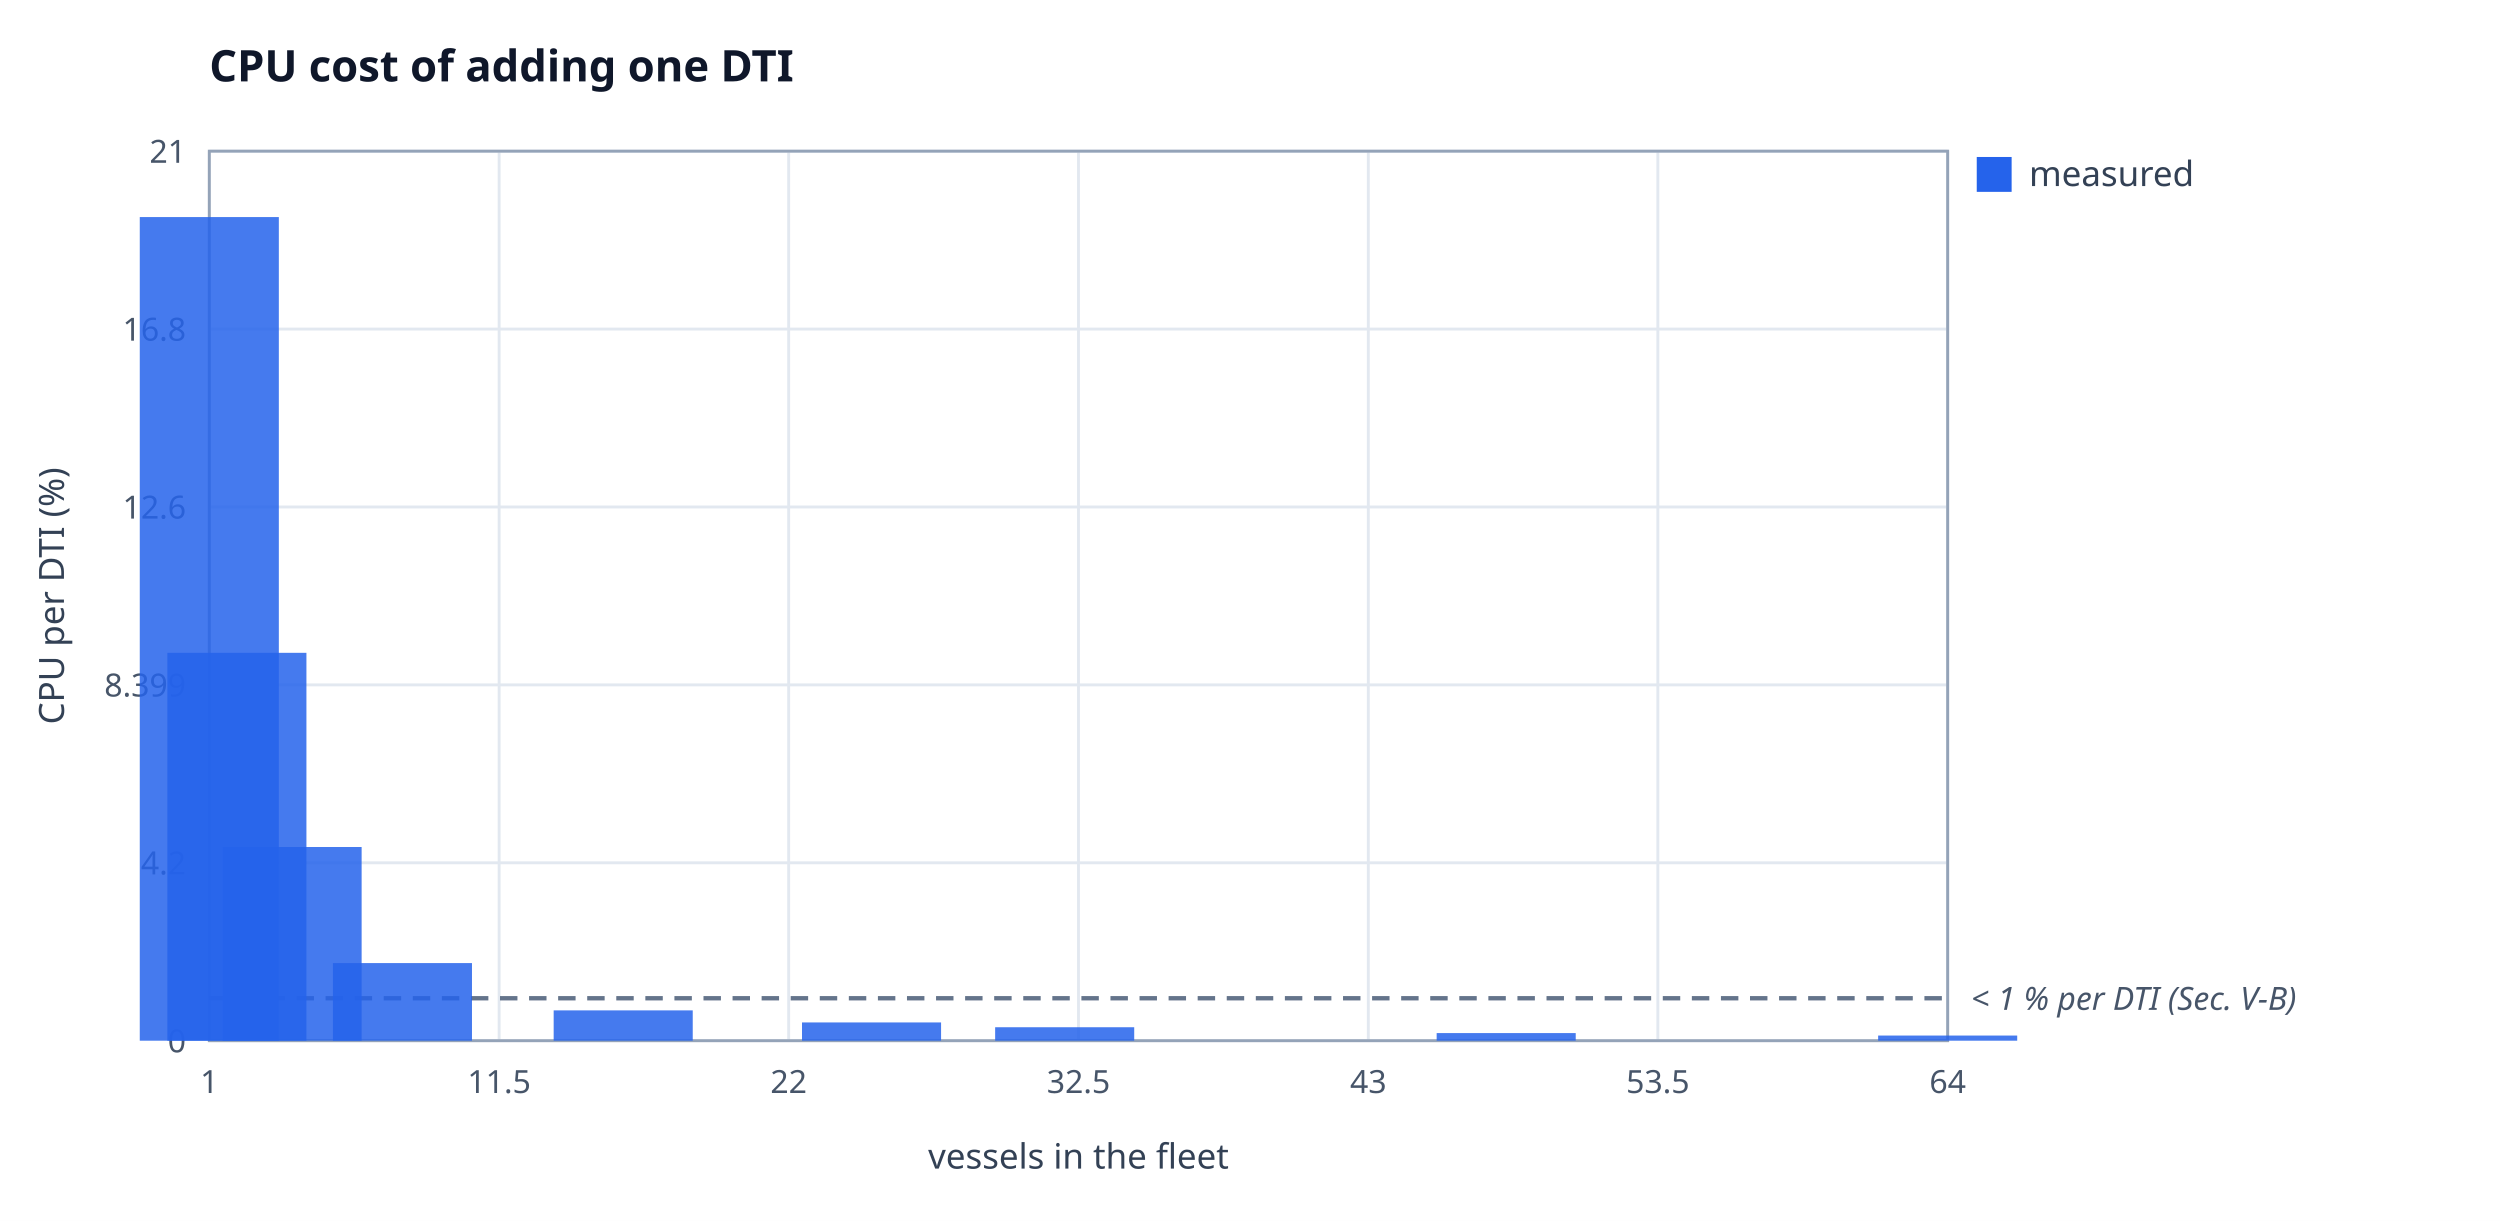
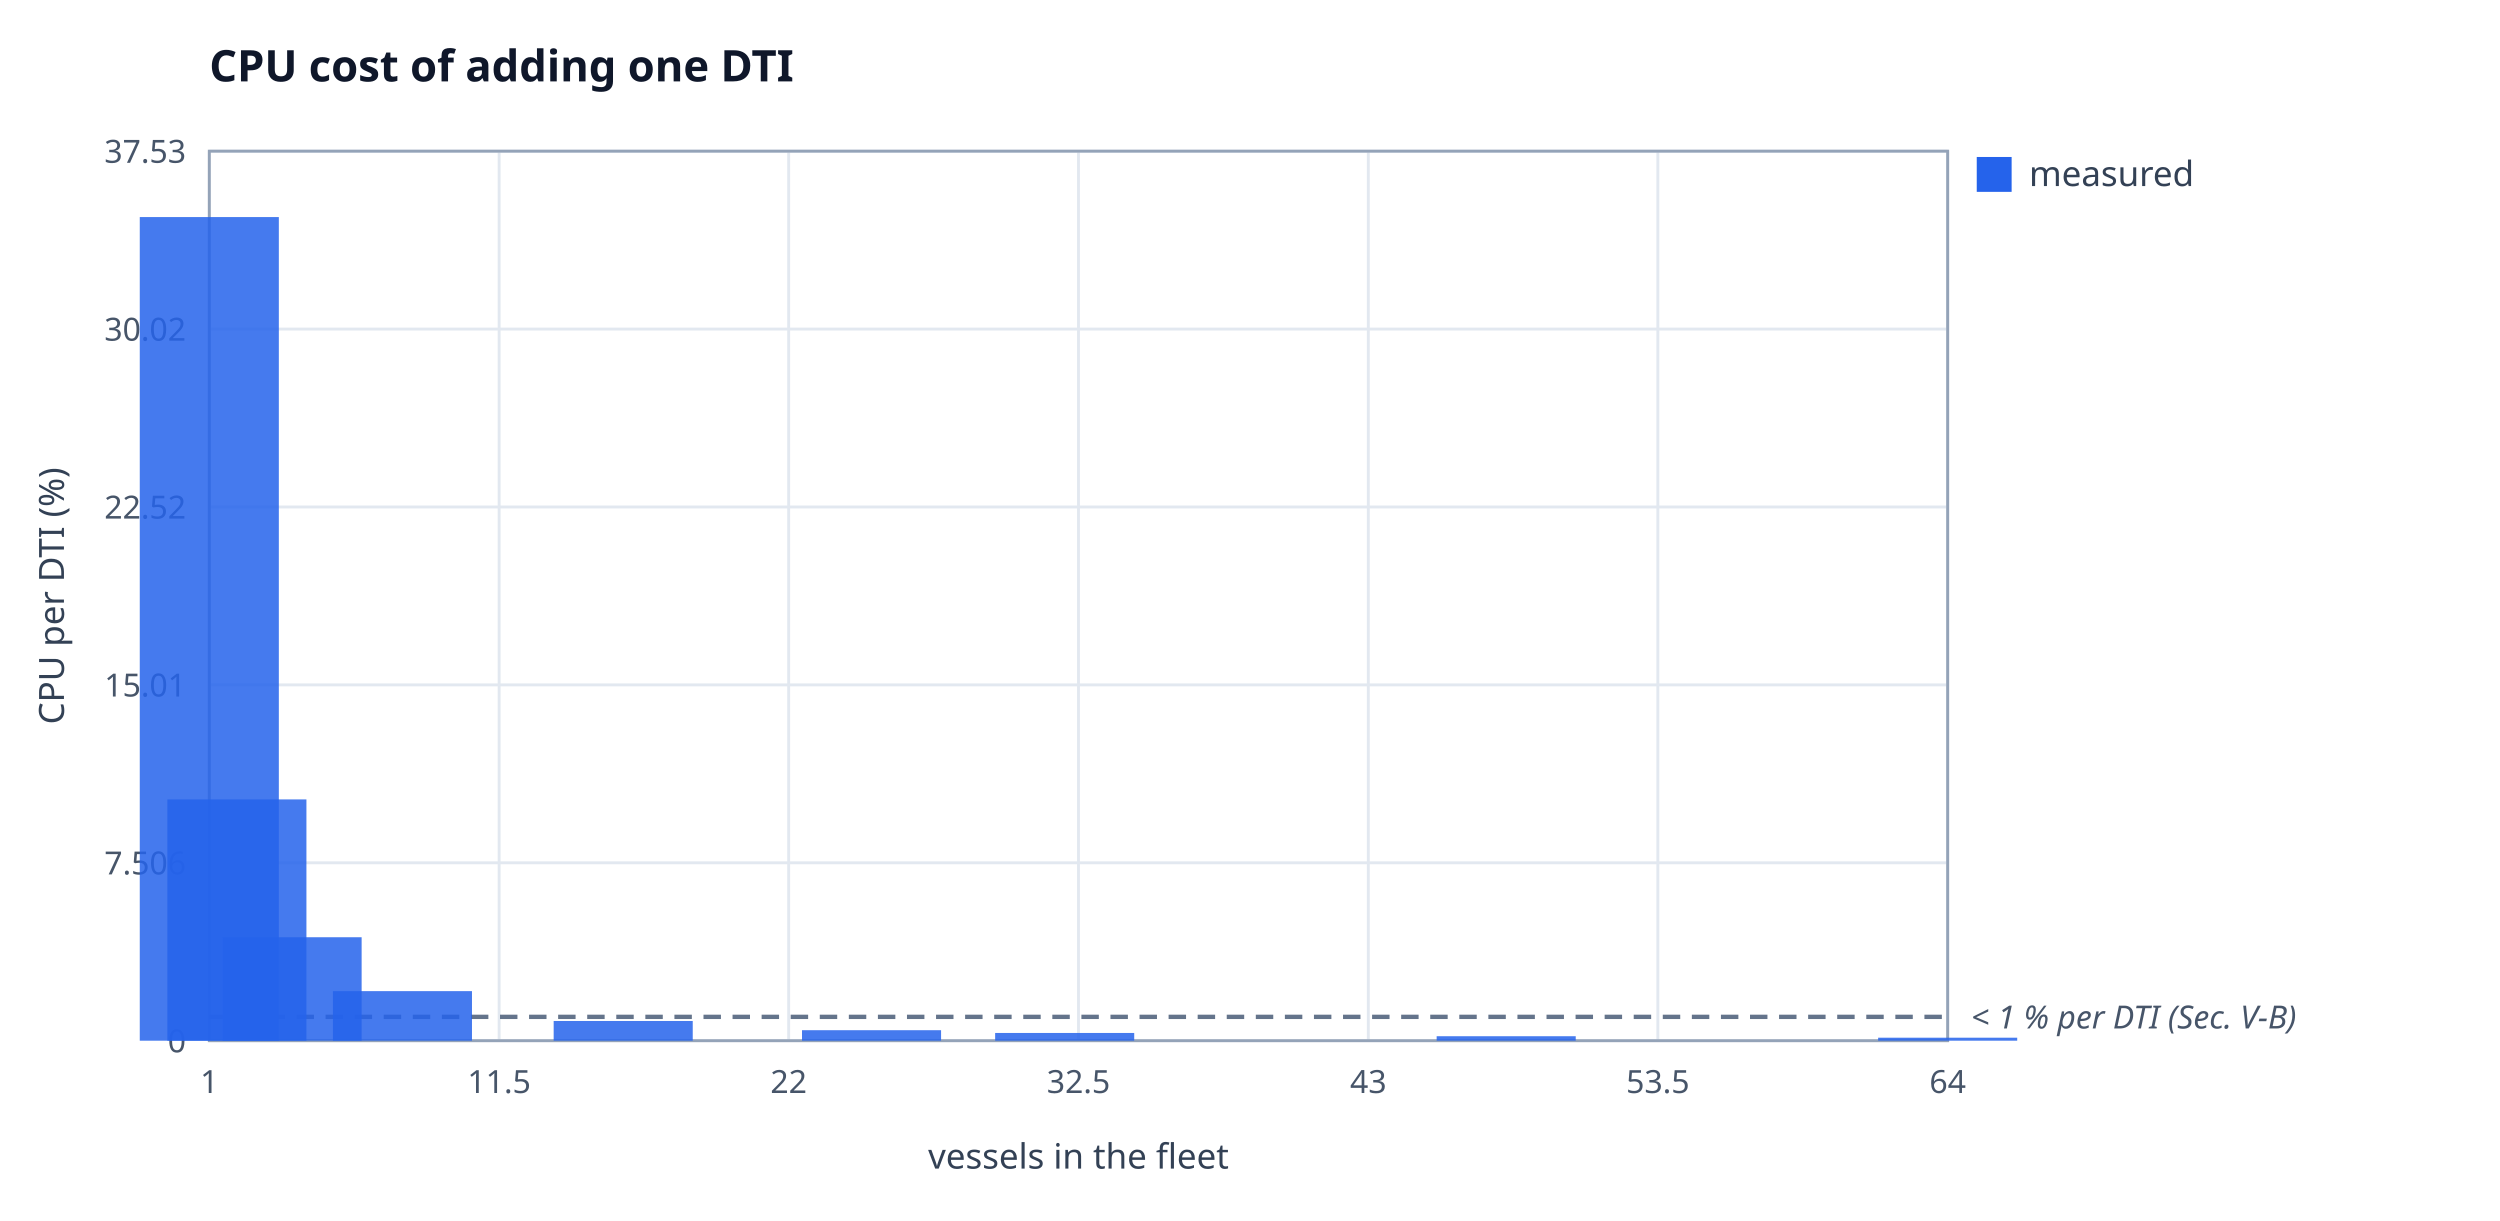
<svg xmlns="http://www.w3.org/2000/svg" viewBox="0 0 860 420" width="860" height="420" role="img" aria-label="CPU cost of adding one DTI">
  <style>
  .bg{fill:#ffffff}
  .frame{stroke:#94a3b8;stroke-width:1;fill:none}
  .grid{stroke:#e2e8f0;stroke-width:1}
  .tick{fill:#475569;font:11px sans-serif}
  .axis{fill:#334155;font:12px sans-serif}
  .title{fill:#0f172a;font:bold 15px sans-serif}
  .rule{stroke:#64748b;stroke-width:1.5;stroke-dasharray:6 4}
  .rulelab{fill:#475569;font:italic 11px sans-serif}
  .legend{fill:#334155;font:12px sans-serif}
  @media (prefers-color-scheme: dark){
    .bg{fill:#0b1120}
    .frame{stroke:#475569}
    .grid{stroke:#1e293b}
    .tick{fill:#94a3b8}
    .axis{fill:#cbd5e1}
    .title{fill:#f1f5f9}
    .rule{stroke:#94a3b8}
    .rulelab{fill:#94a3b8}
    .legend{fill:#cbd5e1}
  }
</style>
  <rect class="bg" x="0" y="0" width="860" height="420" />
  <text class="title" x="72.0" y="28">CPU cost of adding one DTI</text>
  <line class="grid" x1="72.0" y1="358.0" x2="670.0" y2="358.0" />
  <text class="tick" x="64.0" y="362.0" text-anchor="end">0</text>
  <line class="grid" x1="72.0" y1="296.8" x2="670.0" y2="296.8" />
-   <text class="tick" x="64.0" y="300.8" text-anchor="end">4.2</text>
+   <text class="tick" x="64.0" y="300.8" text-anchor="end">7.506</text>
  <line class="grid" x1="72.0" y1="235.6" x2="670.0" y2="235.6" />
-   <text class="tick" x="64.0" y="239.6" text-anchor="end">8.399</text>
+   <text class="tick" x="64.0" y="239.6" text-anchor="end">15.01</text>
  <line class="grid" x1="72.0" y1="174.4" x2="670.0" y2="174.4" />
-   <text class="tick" x="64.0" y="178.4" text-anchor="end">12.6</text>
+   <text class="tick" x="64.0" y="178.4" text-anchor="end">22.52</text>
  <line class="grid" x1="72.0" y1="113.2" x2="670.0" y2="113.2" />
-   <text class="tick" x="64.0" y="117.2" text-anchor="end">16.8</text>
+   <text class="tick" x="64.0" y="117.2" text-anchor="end">30.02</text>
  <line class="grid" x1="72.0" y1="52.0" x2="670.0" y2="52.0" />
-   <text class="tick" x="64.0" y="56.0" text-anchor="end">21</text>
+   <text class="tick" x="64.0" y="56.0" text-anchor="end">37.53</text>
  <line class="grid" x1="72.0" y1="52.0" x2="72.0" y2="358.0" />
  <text class="tick" x="72.0" y="376.0" text-anchor="middle">1</text>
  <line class="grid" x1="171.7" y1="52.0" x2="171.7" y2="358.0" />
  <text class="tick" x="171.7" y="376.0" text-anchor="middle">11.5</text>
  <line class="grid" x1="271.3" y1="52.0" x2="271.3" y2="358.0" />
  <text class="tick" x="271.3" y="376.0" text-anchor="middle">22</text>
  <line class="grid" x1="371.0" y1="52.0" x2="371.0" y2="358.0" />
  <text class="tick" x="371.0" y="376.0" text-anchor="middle">32.5</text>
  <line class="grid" x1="470.7" y1="52.0" x2="470.7" y2="358.0" />
  <text class="tick" x="470.7" y="376.0" text-anchor="middle">43</text>
  <line class="grid" x1="570.3" y1="52.0" x2="570.3" y2="358.0" />
  <text class="tick" x="570.3" y="376.0" text-anchor="middle">53.5</text>
  <line class="grid" x1="670.0" y1="52.0" x2="670.0" y2="358.0" />
  <text class="tick" x="670.0" y="376.0" text-anchor="middle">64</text>
  <rect class="frame" x="72.0" y="52.0" width="598.0" height="306.0" />
  <text class="axis" x="371.0" y="402.0" text-anchor="middle">vessels in the fleet</text>
  <text class="axis" x="22.0" y="205.0" text-anchor="middle" transform="rotate(-90 22.0 205.0)">CPU per DTI (%)</text>
-   <line class="rule" x1="72.0" y1="343.4" x2="670.0" y2="343.4" />
-   <text class="rulelab" x="678.0" y="347.4">&lt; 1 % per DTI (Sec. V-B)</text>
+   <line class="rule" x1="72.0" y1="349.8" x2="670.0" y2="349.8" />
+   <text class="rulelab" x="678.0" y="353.8">&lt; 1 % per DTI (Sec. V-B)</text>
  <rect x="48.08" y="74.67" width="47.84" height="283.33" fill="#2563eb" fill-opacity="0.85" />
-   <rect x="57.57" y="224.57" width="47.84" height="133.43" fill="#2563eb" fill-opacity="0.85" />
-   <rect x="76.56" y="291.37" width="47.84" height="66.63" fill="#2563eb" fill-opacity="0.85" />
-   <rect x="114.52" y="331.30" width="47.84" height="26.70" fill="#2563eb" fill-opacity="0.85" />
-   <rect x="190.46" y="347.57" width="47.84" height="10.43" fill="#2563eb" fill-opacity="0.85" />
-   <rect x="275.89" y="351.72" width="47.84" height="6.28" fill="#2563eb" fill-opacity="0.85" />
-   <rect x="342.33" y="353.37" width="47.84" height="4.63" fill="#2563eb" fill-opacity="0.85" />
-   <rect x="494.21" y="355.38" width="47.84" height="2.62" fill="#2563eb" fill-opacity="0.85" />
-   <rect x="646.08" y="356.23" width="47.84" height="1.77" fill="#2563eb" fill-opacity="0.85" />
+   <rect x="57.57" y="275.00" width="47.84" height="83.00" fill="#2563eb" fill-opacity="0.85" />
+   <rect x="76.56" y="322.41" width="47.84" height="35.59" fill="#2563eb" fill-opacity="0.85" />
+   <rect x="114.52" y="340.95" width="47.84" height="17.05" fill="#2563eb" fill-opacity="0.85" />
+   <rect x="190.46" y="351.22" width="47.84" height="6.78" fill="#2563eb" fill-opacity="0.85" />
+   <rect x="275.89" y="354.39" width="47.84" height="3.61" fill="#2563eb" fill-opacity="0.85" />
+   <rect x="342.33" y="355.34" width="47.84" height="2.66" fill="#2563eb" fill-opacity="0.85" />
+   <rect x="494.21" y="356.46" width="47.84" height="1.54" fill="#2563eb" fill-opacity="0.85" />
+   <rect x="646.08" y="356.97" width="47.84" height="1.03" fill="#2563eb" fill-opacity="0.85" />
  <rect x="680.0" y="54.0" width="12" height="12" fill="#2563eb" />
  <text class="legend" x="698.0" y="64.0">measured</text>
</svg>
